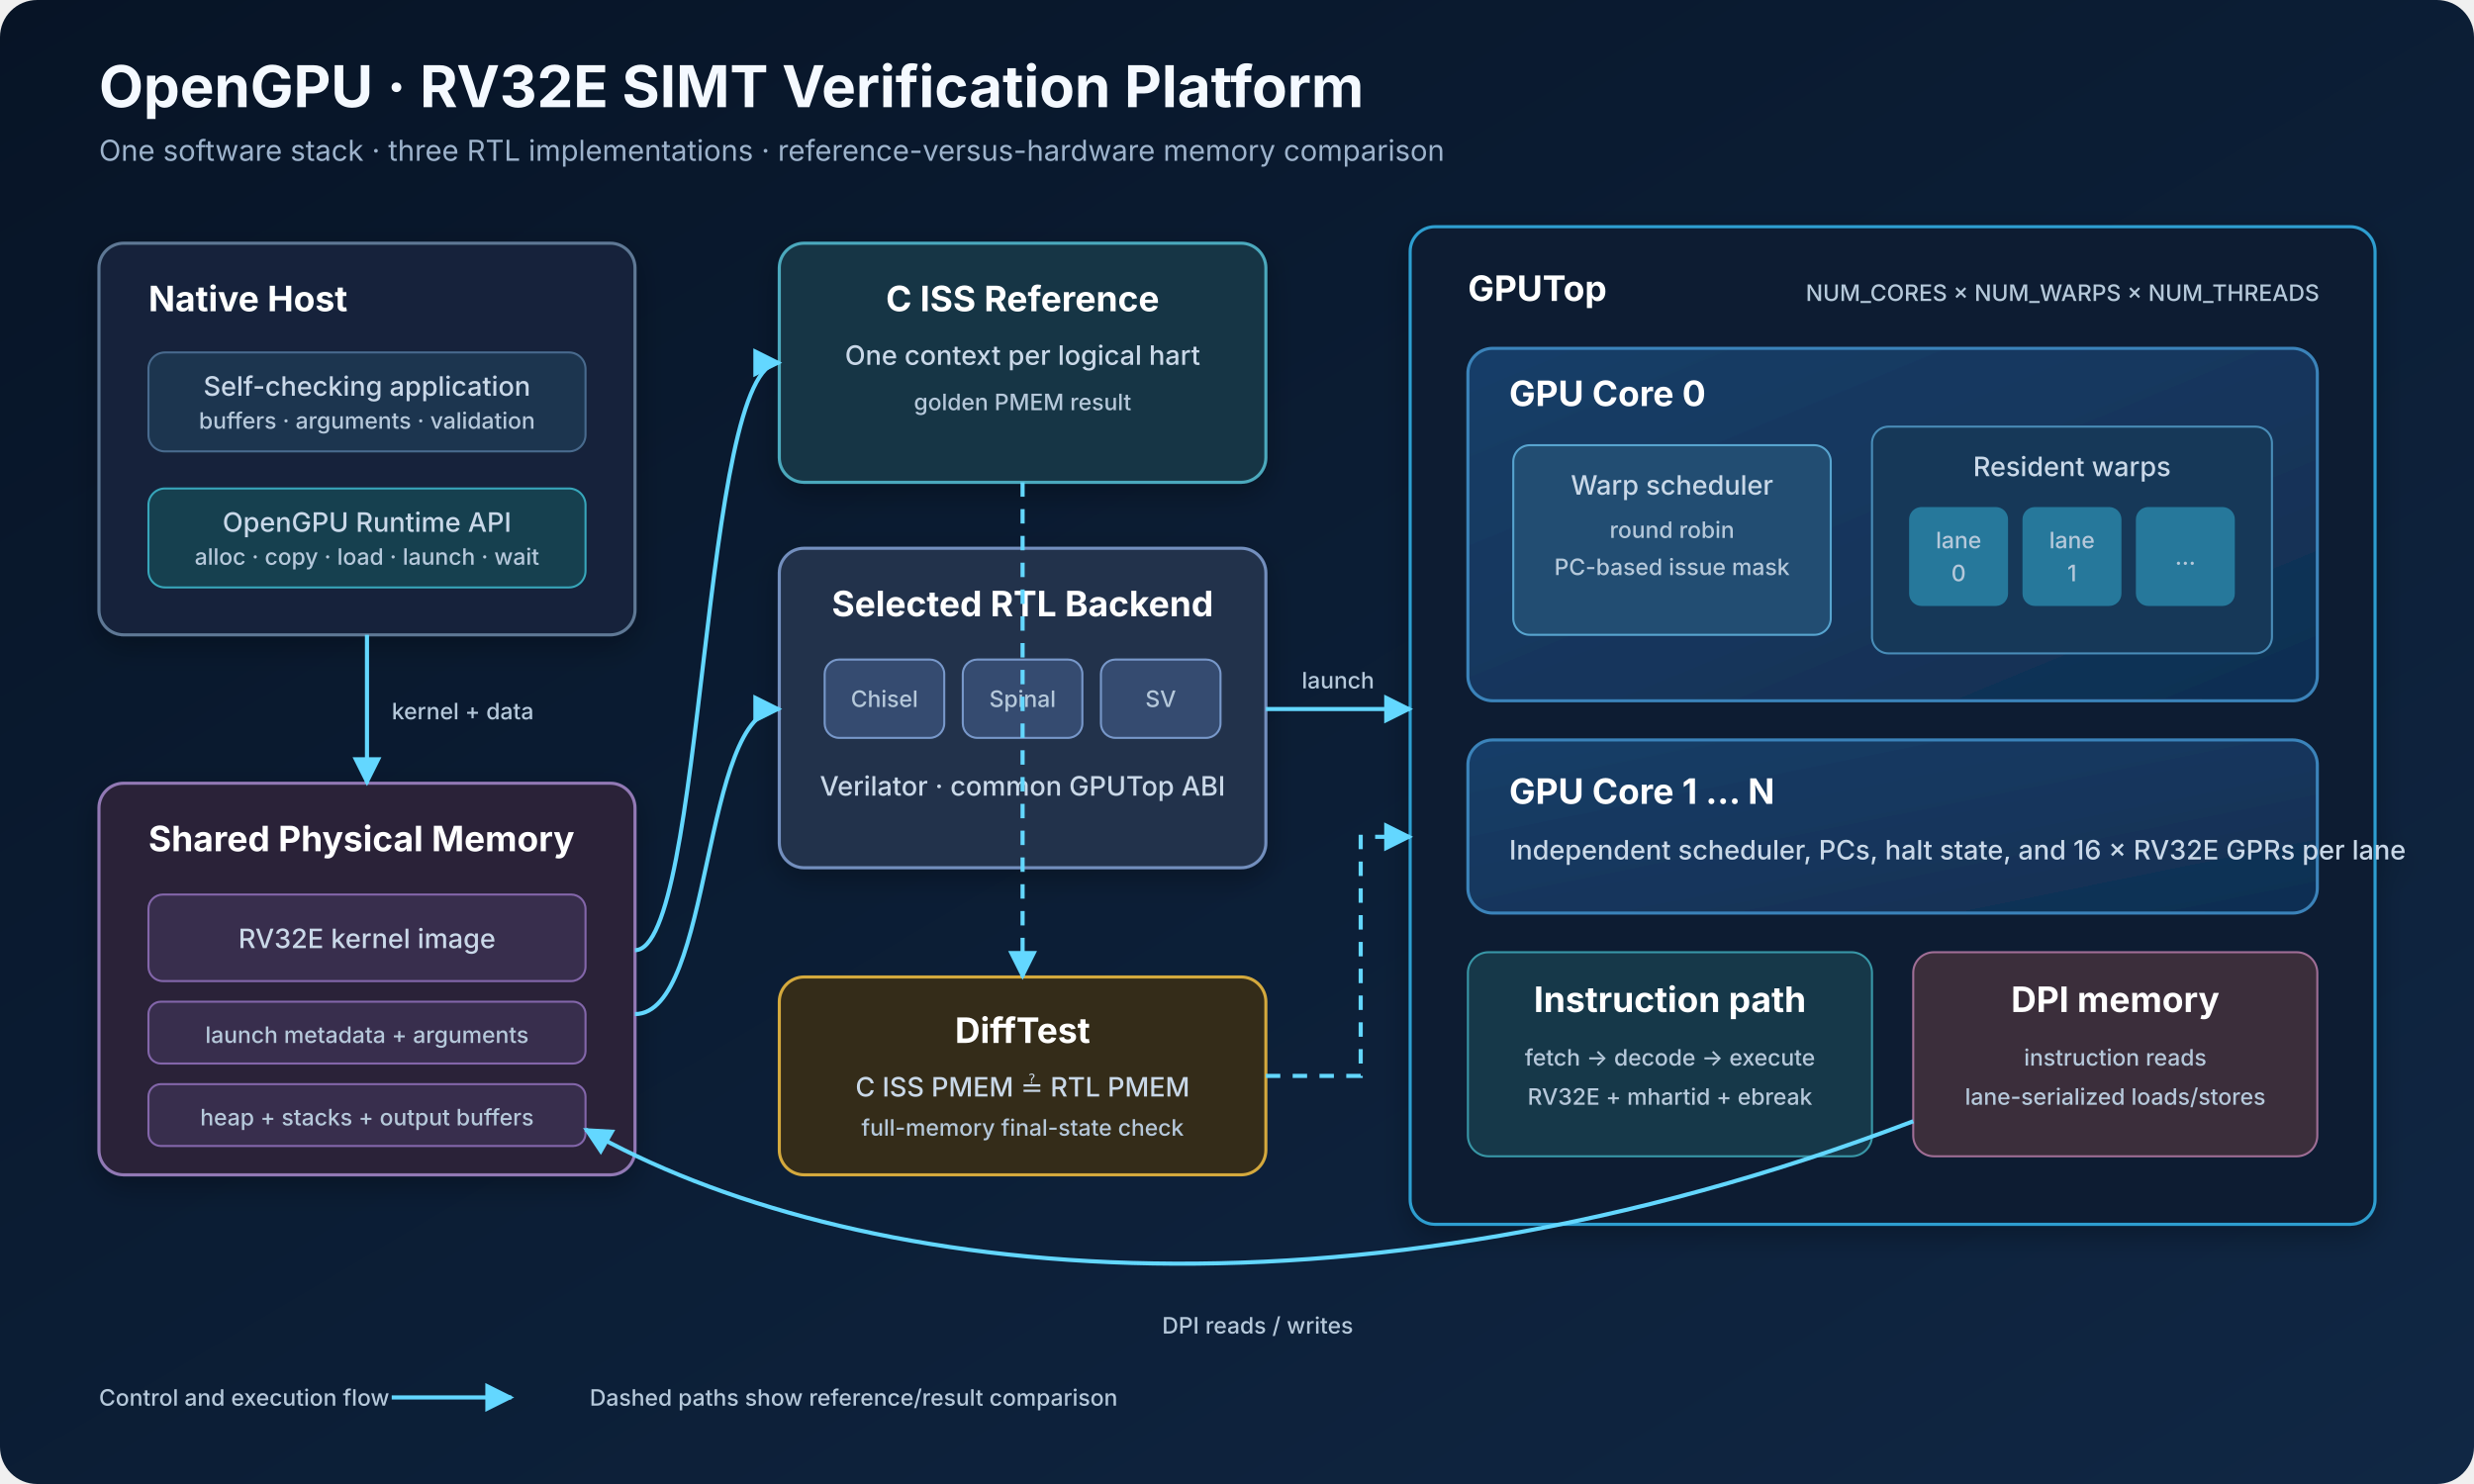
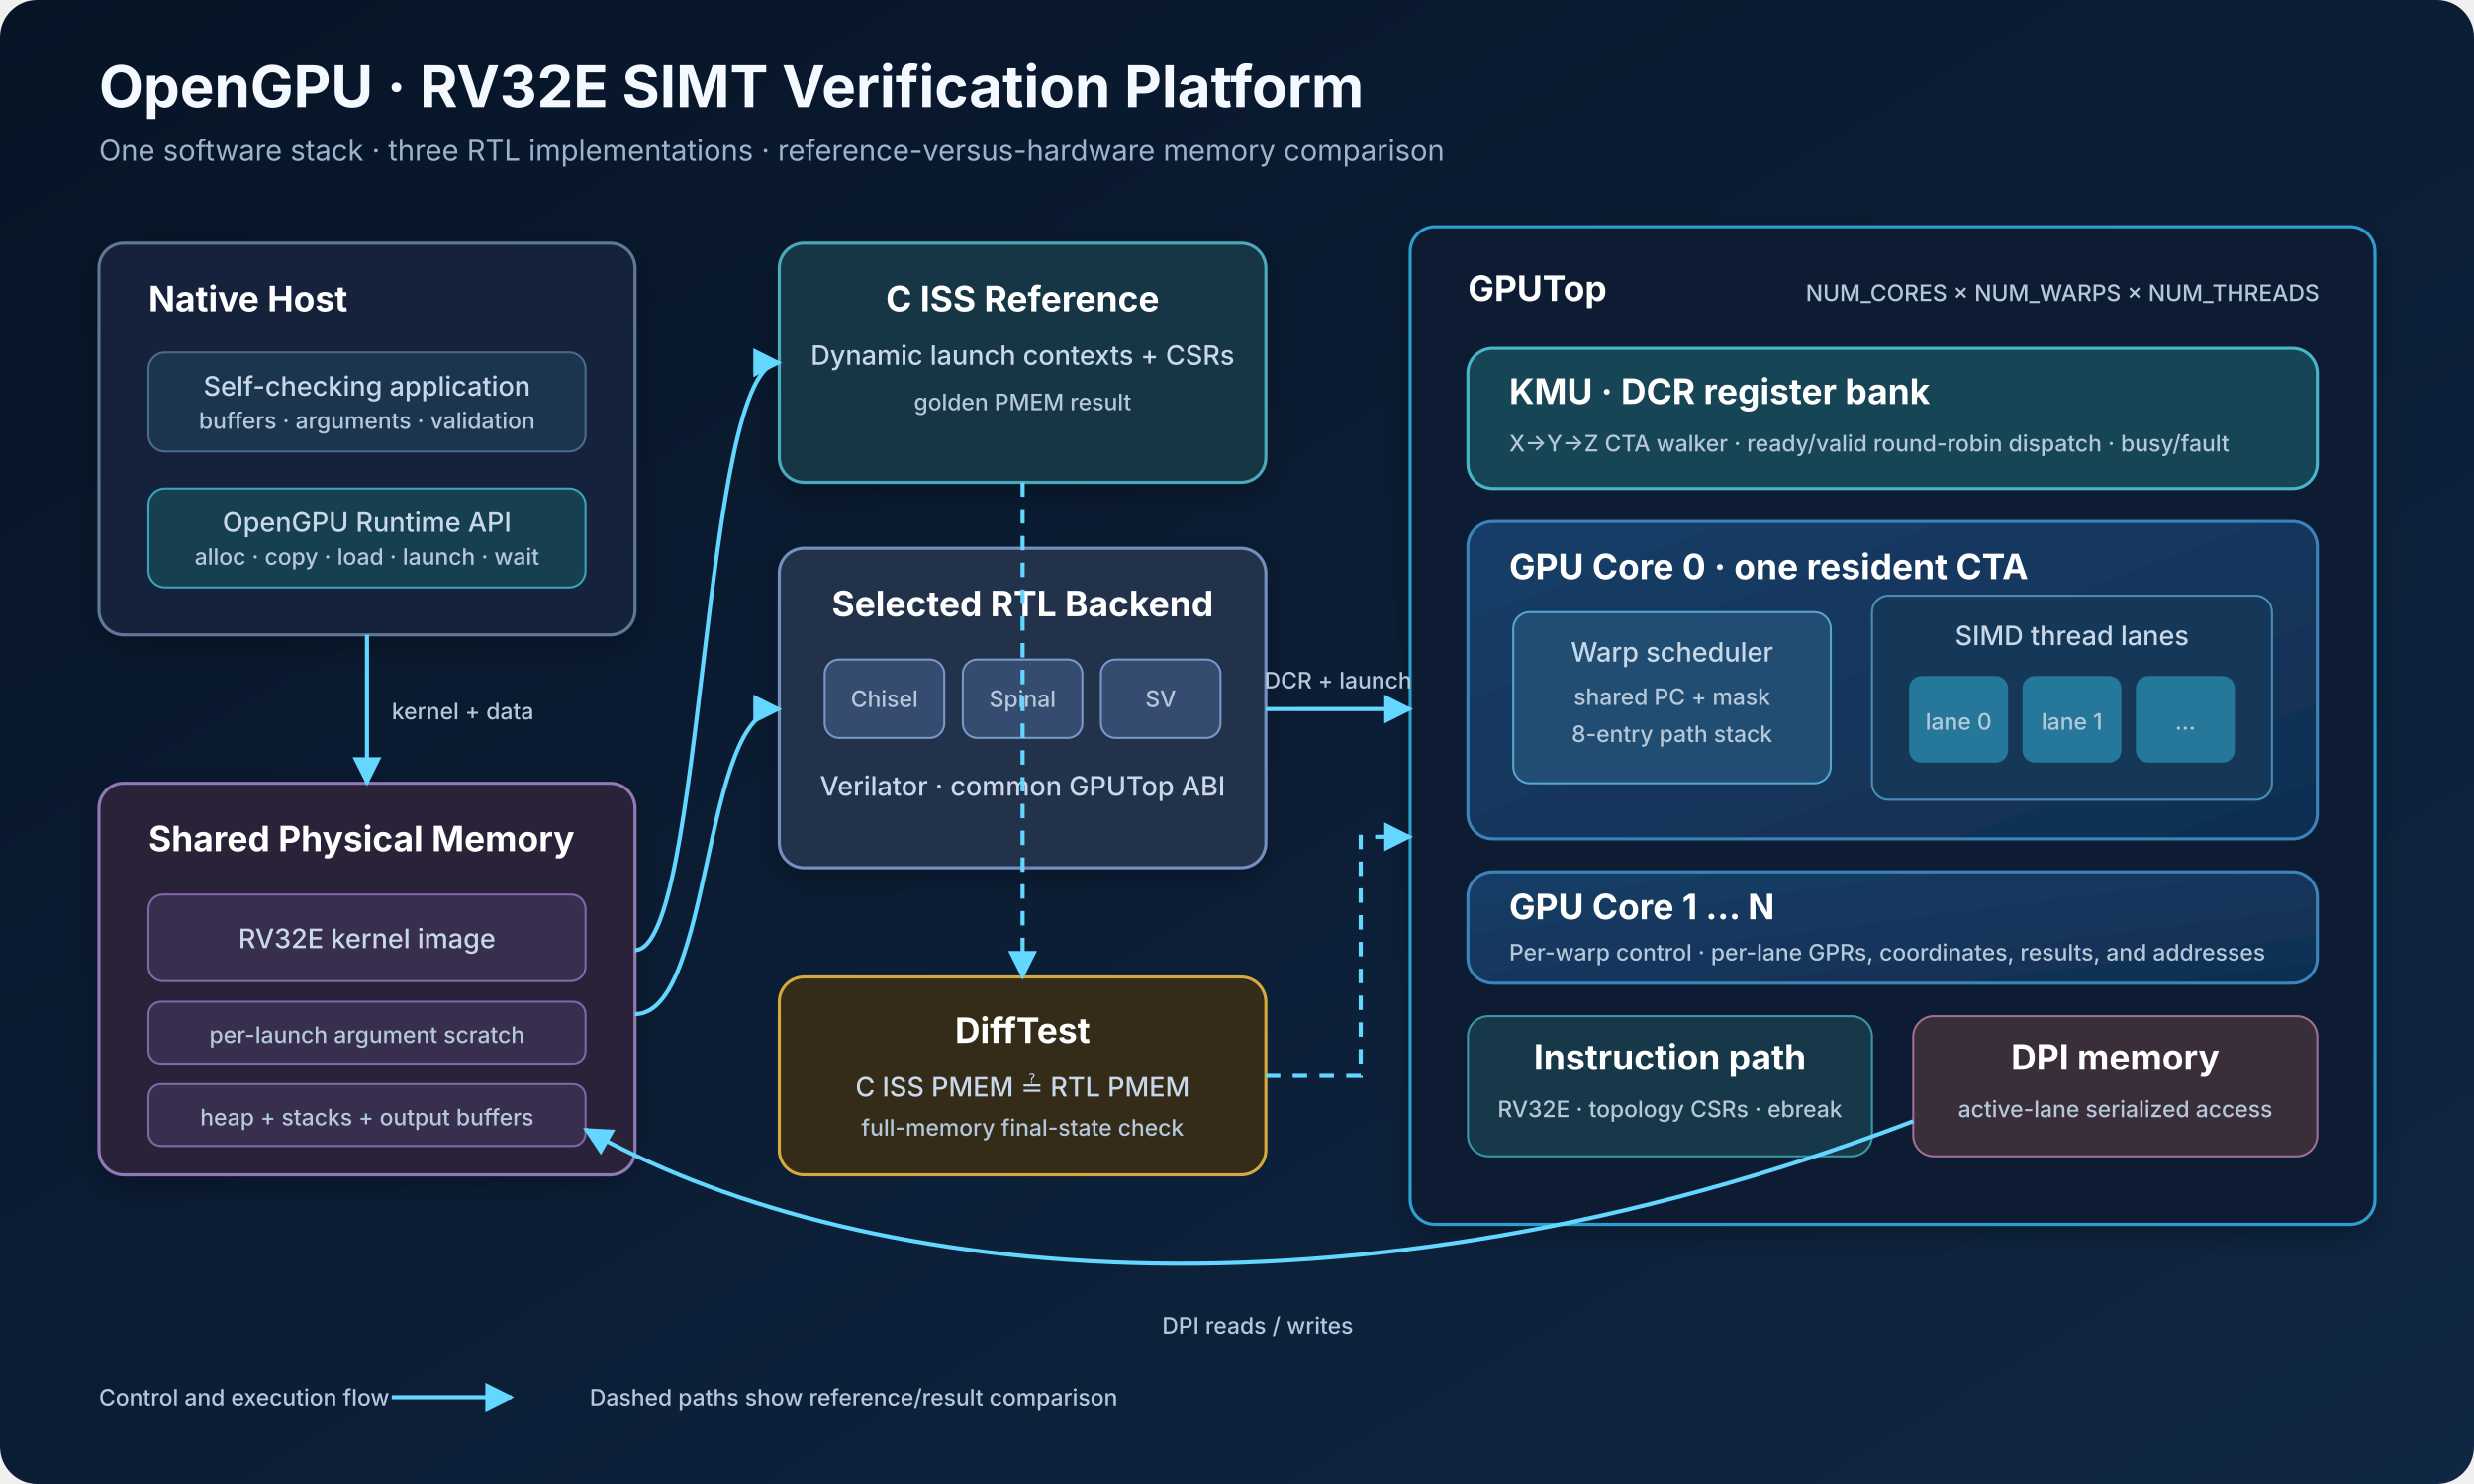
<svg xmlns="http://www.w3.org/2000/svg" width="1200" height="720" viewBox="0 0 1200 720" role="img" aria-labelledby="title desc">
  <defs>
    <linearGradient id="bg" x1="0" y1="0" x2="1" y2="1">
      <stop offset="0" stop-color="#071426" />
      <stop offset="1" stop-color="#102744" />
    </linearGradient>
    <linearGradient id="core" x1="0" y1="0" x2="1" y2="1">
      <stop offset="0" stop-color="#173e68" />
      <stop offset="1" stop-color="#102e51" />
    </linearGradient>
    <filter id="shadow" x="-20%" y="-20%" width="140%" height="140%">
      <feDropShadow dx="0" dy="5" stdDeviation="7" flood-color="#000" flood-opacity=".28" />
    </filter>
    <marker id="arrow" viewBox="0 0 10 10" refX="9" refY="5" markerWidth="7" markerHeight="7" orient="auto-start-reverse">
      <path d="M 0 0 L 10 5 L 0 10 z" fill="#63d7ff" />
    </marker>
    <style>
      .title{font:700 28px Inter,Arial,sans-serif;fill:#f4f9ff}.subtitle{font:400 14px Inter,Arial,sans-serif;fill:#9db3cc}
      .h{font:700 17px Inter,Arial,sans-serif;fill:#fff}.t{font:500 13px Inter,Arial,sans-serif;fill:#c9d8e8}.small{font:500 11px Inter,Arial,sans-serif;fill:#b5c8da}
      .box{stroke-width:1.5;rx:12}.flow{fill:none;stroke:#63d7ff;stroke-width:2;marker-end:url(#arrow)}.dash{stroke-dasharray:7 6}
    </style>
  </defs>
  <rect width="1200" height="720" rx="18" fill="url(#bg)" />
  <text x="48" y="52" class="title">OpenGPU · RV32E SIMT Verification Platform</text>
  <text x="48" y="78" class="subtitle">One software stack · three RTL implementations · reference-versus-hardware memory comparison</text>
  <g filter="url(#shadow)">
    <rect x="48" y="118" width="260" height="190" class="box" fill="#13243a" stroke="#5e7895" />
    <text x="72" y="151" class="h">Native Host</text>
    <rect x="72" y="171" width="212" height="48" rx="8" fill="#1c3450" stroke="#496b8e" />
    <text x="178" y="192" class="t" text-anchor="middle">Self-checking application</text>
    <text x="178" y="208" class="small" text-anchor="middle">buffers · arguments · validation</text>
    <rect x="72" y="237" width="212" height="48" rx="8" fill="#153f50" stroke="#37a6ba" />
    <text x="178" y="258" class="t" text-anchor="middle">OpenGPU Runtime API</text>
    <text x="178" y="274" class="small" text-anchor="middle">alloc · copy · load · launch · wait</text>
  </g>
  <g filter="url(#shadow)">
    <rect x="48" y="380" width="260" height="190" class="box" fill="#292339" stroke="#9279b5" />
    <text x="72" y="413" class="h">Shared Physical Memory</text>
    <rect x="72" y="434" width="212" height="42" rx="7" fill="#392e4d" stroke="#8366aa" />
    <text x="178" y="460" class="t" text-anchor="middle">RV32E kernel image</text>
    <rect x="72" y="486" width="212" height="30" rx="6" fill="#392e4d" stroke="#8366aa" />
-     <text x="178" y="506" class="small" text-anchor="middle">launch metadata + arguments</text>
+     <text x="178" y="506" class="small" text-anchor="middle">per-launch argument scratch</text>
    <rect x="72" y="526" width="212" height="30" rx="6" fill="#392e4d" stroke="#8366aa" />
    <text x="178" y="546" class="small" text-anchor="middle">heap + stacks + output buffers</text>
  </g>
  <g filter="url(#shadow)">
    <rect x="378" y="118" width="236" height="116" class="box" fill="#173444" stroke="#4ca9bd" />
    <text x="496" y="151" class="h" text-anchor="middle">C ISS Reference</text>
-     <text x="496" y="177" class="t" text-anchor="middle">One context per logical hart</text>
+     <text x="496" y="177" class="t" text-anchor="middle">Dynamic launch contexts + CSRs</text>
    <text x="496" y="199" class="small" text-anchor="middle">golden PMEM result</text>
    <rect x="378" y="266" width="236" height="155" class="box" fill="#23324b" stroke="#738fbe" />
    <text x="496" y="299" class="h" text-anchor="middle">Selected RTL Backend</text>
    <rect x="400" y="320" width="58" height="38" rx="7" fill="#344b70" stroke="#7898ca" />
    <rect x="467" y="320" width="58" height="38" rx="7" fill="#344b70" stroke="#7898ca" />
    <rect x="534" y="320" width="58" height="38" rx="7" fill="#344b70" stroke="#7898ca" />
    <text x="429" y="343" class="small" text-anchor="middle">Chisel</text>
    <text x="496" y="343" class="small" text-anchor="middle">Spinal</text>
    <text x="563" y="343" class="small" text-anchor="middle">SV</text>
    <text x="496" y="386" class="t" text-anchor="middle">Verilator · common GPUTop ABI</text>
  </g>
  <g filter="url(#shadow)">
    <rect x="684" y="110" width="468" height="484" class="box" fill="#0c1d31" stroke="#2f9ed0" stroke-width="2" />
    <text x="712" y="146" class="h">GPUTop</text>
    <text x="1125" y="146" class="small" text-anchor="end">NUM_CORES × NUM_WARPS × NUM_THREADS</text>
-     <rect x="712" y="169" width="412" height="171" class="box" fill="url(#core)" stroke="#3b83ba" />
-     <text x="732" y="197" class="h">GPU Core 0</text>
-     <rect x="734" y="216" width="154" height="92" rx="8" fill="#204d72" stroke="#58a4cf" />
-     <text x="811" y="240" class="t" text-anchor="middle">Warp scheduler</text>
-     <text x="811" y="261" class="small" text-anchor="middle">round robin</text>
-     <text x="811" y="279" class="small" text-anchor="middle">PC-based issue mask</text>
-     <rect x="908" y="207" width="194" height="110" rx="8" fill="#143858" stroke="#4a8db8" />
-     <text x="1005" y="231" class="t" text-anchor="middle">Resident warps</text>
-     <rect x="926" y="246" width="48" height="48" rx="6" fill="#25789b" />
-     <rect x="981" y="246" width="48" height="48" rx="6" fill="#25789b" />
-     <rect x="1036" y="246" width="48" height="48" rx="6" fill="#25789b" />
-     <text x="950" y="266" class="small" text-anchor="middle">lane</text>
-     <text x="950" y="282" class="small" text-anchor="middle">0</text>
-     <text x="1005" y="266" class="small" text-anchor="middle">lane</text>
-     <text x="1005" y="282" class="small" text-anchor="middle">1</text>
-     <text x="1060" y="274" class="small" text-anchor="middle">…</text>
-     <rect x="712" y="359" width="412" height="84" class="box" fill="url(#core)" stroke="#3b83ba" />
-     <text x="732" y="390" class="h">GPU Core 1 … N</text>
-     <text x="732" y="417" class="t">Independent scheduler, PCs, halt state, and 16 × RV32E GPRs per lane</text>
-     <rect x="712" y="462" width="196" height="99" rx="10" fill="#19384a" stroke="#3897a7" />
-     <text x="810" y="491" class="h" text-anchor="middle">Instruction path</text>
-     <text x="810" y="517" class="small" text-anchor="middle">fetch → decode → execute</text>
-     <text x="810" y="536" class="small" text-anchor="middle">RV32E + mhartid + ebreak</text>
-     <rect x="928" y="462" width="196" height="99" rx="10" fill="#3b2e3b" stroke="#a06e96" />
-     <text x="1026" y="491" class="h" text-anchor="middle">DPI memory</text>
-     <text x="1026" y="517" class="small" text-anchor="middle">instruction reads</text>
-     <text x="1026" y="536" class="small" text-anchor="middle">lane-serialized loads/stores</text>
+     <rect x="712" y="169" width="412" height="68" class="box" fill="#194456" stroke="#48b5c9" />
+     <text x="732" y="196" class="h">KMU · DCR register bank</text>
+     <text x="732" y="219" class="small">X→Y→Z CTA walker · ready/valid round-robin dispatch · busy/fault</text>
+     <rect x="712" y="253" width="412" height="154" class="box" fill="url(#core)" stroke="#3b83ba" />
+     <text x="732" y="281" class="h">GPU Core 0 · one resident CTA</text>
+     <rect x="734" y="297" width="154" height="83" rx="8" fill="#204d72" stroke="#58a4cf" />
+     <text x="811" y="321" class="t" text-anchor="middle">Warp scheduler</text>
+     <text x="811" y="342" class="small" text-anchor="middle">shared PC + mask</text>
+     <text x="811" y="360" class="small" text-anchor="middle">8-entry path stack</text>
+     <rect x="908" y="289" width="194" height="99" rx="8" fill="#143858" stroke="#4a8db8" />
+     <text x="1005" y="313" class="t" text-anchor="middle">SIMD thread lanes</text>
+     <rect x="926" y="328" width="48" height="42" rx="6" fill="#25789b" />
+     <rect x="981" y="328" width="48" height="42" rx="6" fill="#25789b" />
+     <rect x="1036" y="328" width="48" height="42" rx="6" fill="#25789b" />
+     <text x="950" y="354" class="small" text-anchor="middle">lane 0</text>
+     <text x="1005" y="354" class="small" text-anchor="middle">lane 1</text>
+     <text x="1060" y="354" class="small" text-anchor="middle">…</text>
+     <rect x="712" y="423" width="412" height="54" class="box" fill="url(#core)" stroke="#3b83ba" />
+     <text x="732" y="446" class="h">GPU Core 1 … N</text>
+     <text x="732" y="466" class="small">Per-warp control · per-lane GPRs, coordinates, results, and addresses</text>
+     <rect x="712" y="493" width="196" height="68" rx="10" fill="#19384a" stroke="#3897a7" />
+     <text x="810" y="519" class="h" text-anchor="middle">Instruction path</text>
+     <text x="810" y="542" class="small" text-anchor="middle">RV32E · topology CSRs · ebreak</text>
+     <rect x="928" y="493" width="196" height="68" rx="10" fill="#3b2e3b" stroke="#a06e96" />
+     <text x="1026" y="519" class="h" text-anchor="middle">DPI memory</text>
+     <text x="1026" y="542" class="small" text-anchor="middle">active-lane serialized access</text>
  </g>
  <path d="M178 308 V380" class="flow" />
  <text x="190" y="349" class="small">kernel + data</text>
  <path d="M308 461 C342 461 340 176 378 176" class="flow" />
  <path d="M308 492 C346 492 340 344 378 344" class="flow" />
  <path d="M614 344 H684" class="flow" />
-   <text x="649" y="334" class="small" text-anchor="middle">launch</text>
+   <text x="649" y="334" class="small" text-anchor="middle">DCR + launch</text>
  <path d="M928 544 C650 650 410 620 284 548" class="flow" />
  <text x="610" y="647" class="small" text-anchor="middle">DPI reads / writes</text>
  <rect x="378" y="474" width="236" height="96" class="box" fill="#342c19" stroke="#d4a93d" />
  <text x="496" y="506" class="h" text-anchor="middle">DiffTest</text>
  <text x="496" y="532" class="t" text-anchor="middle">C ISS PMEM ≟ RTL PMEM</text>
  <text x="496" y="551" class="small" text-anchor="middle">full-memory final-state check</text>
  <path d="M496 234 V474" class="flow dash" />
  <path d="M614 522 H660 V406 H684" class="flow dash" />
  <text x="48" y="682" class="small">Control and execution flow</text>
  <line x1="190" y1="678" x2="248" y2="678" class="flow" />
  <text x="286" y="682" class="small">Dashed paths show reference/result comparison</text>
</svg>
